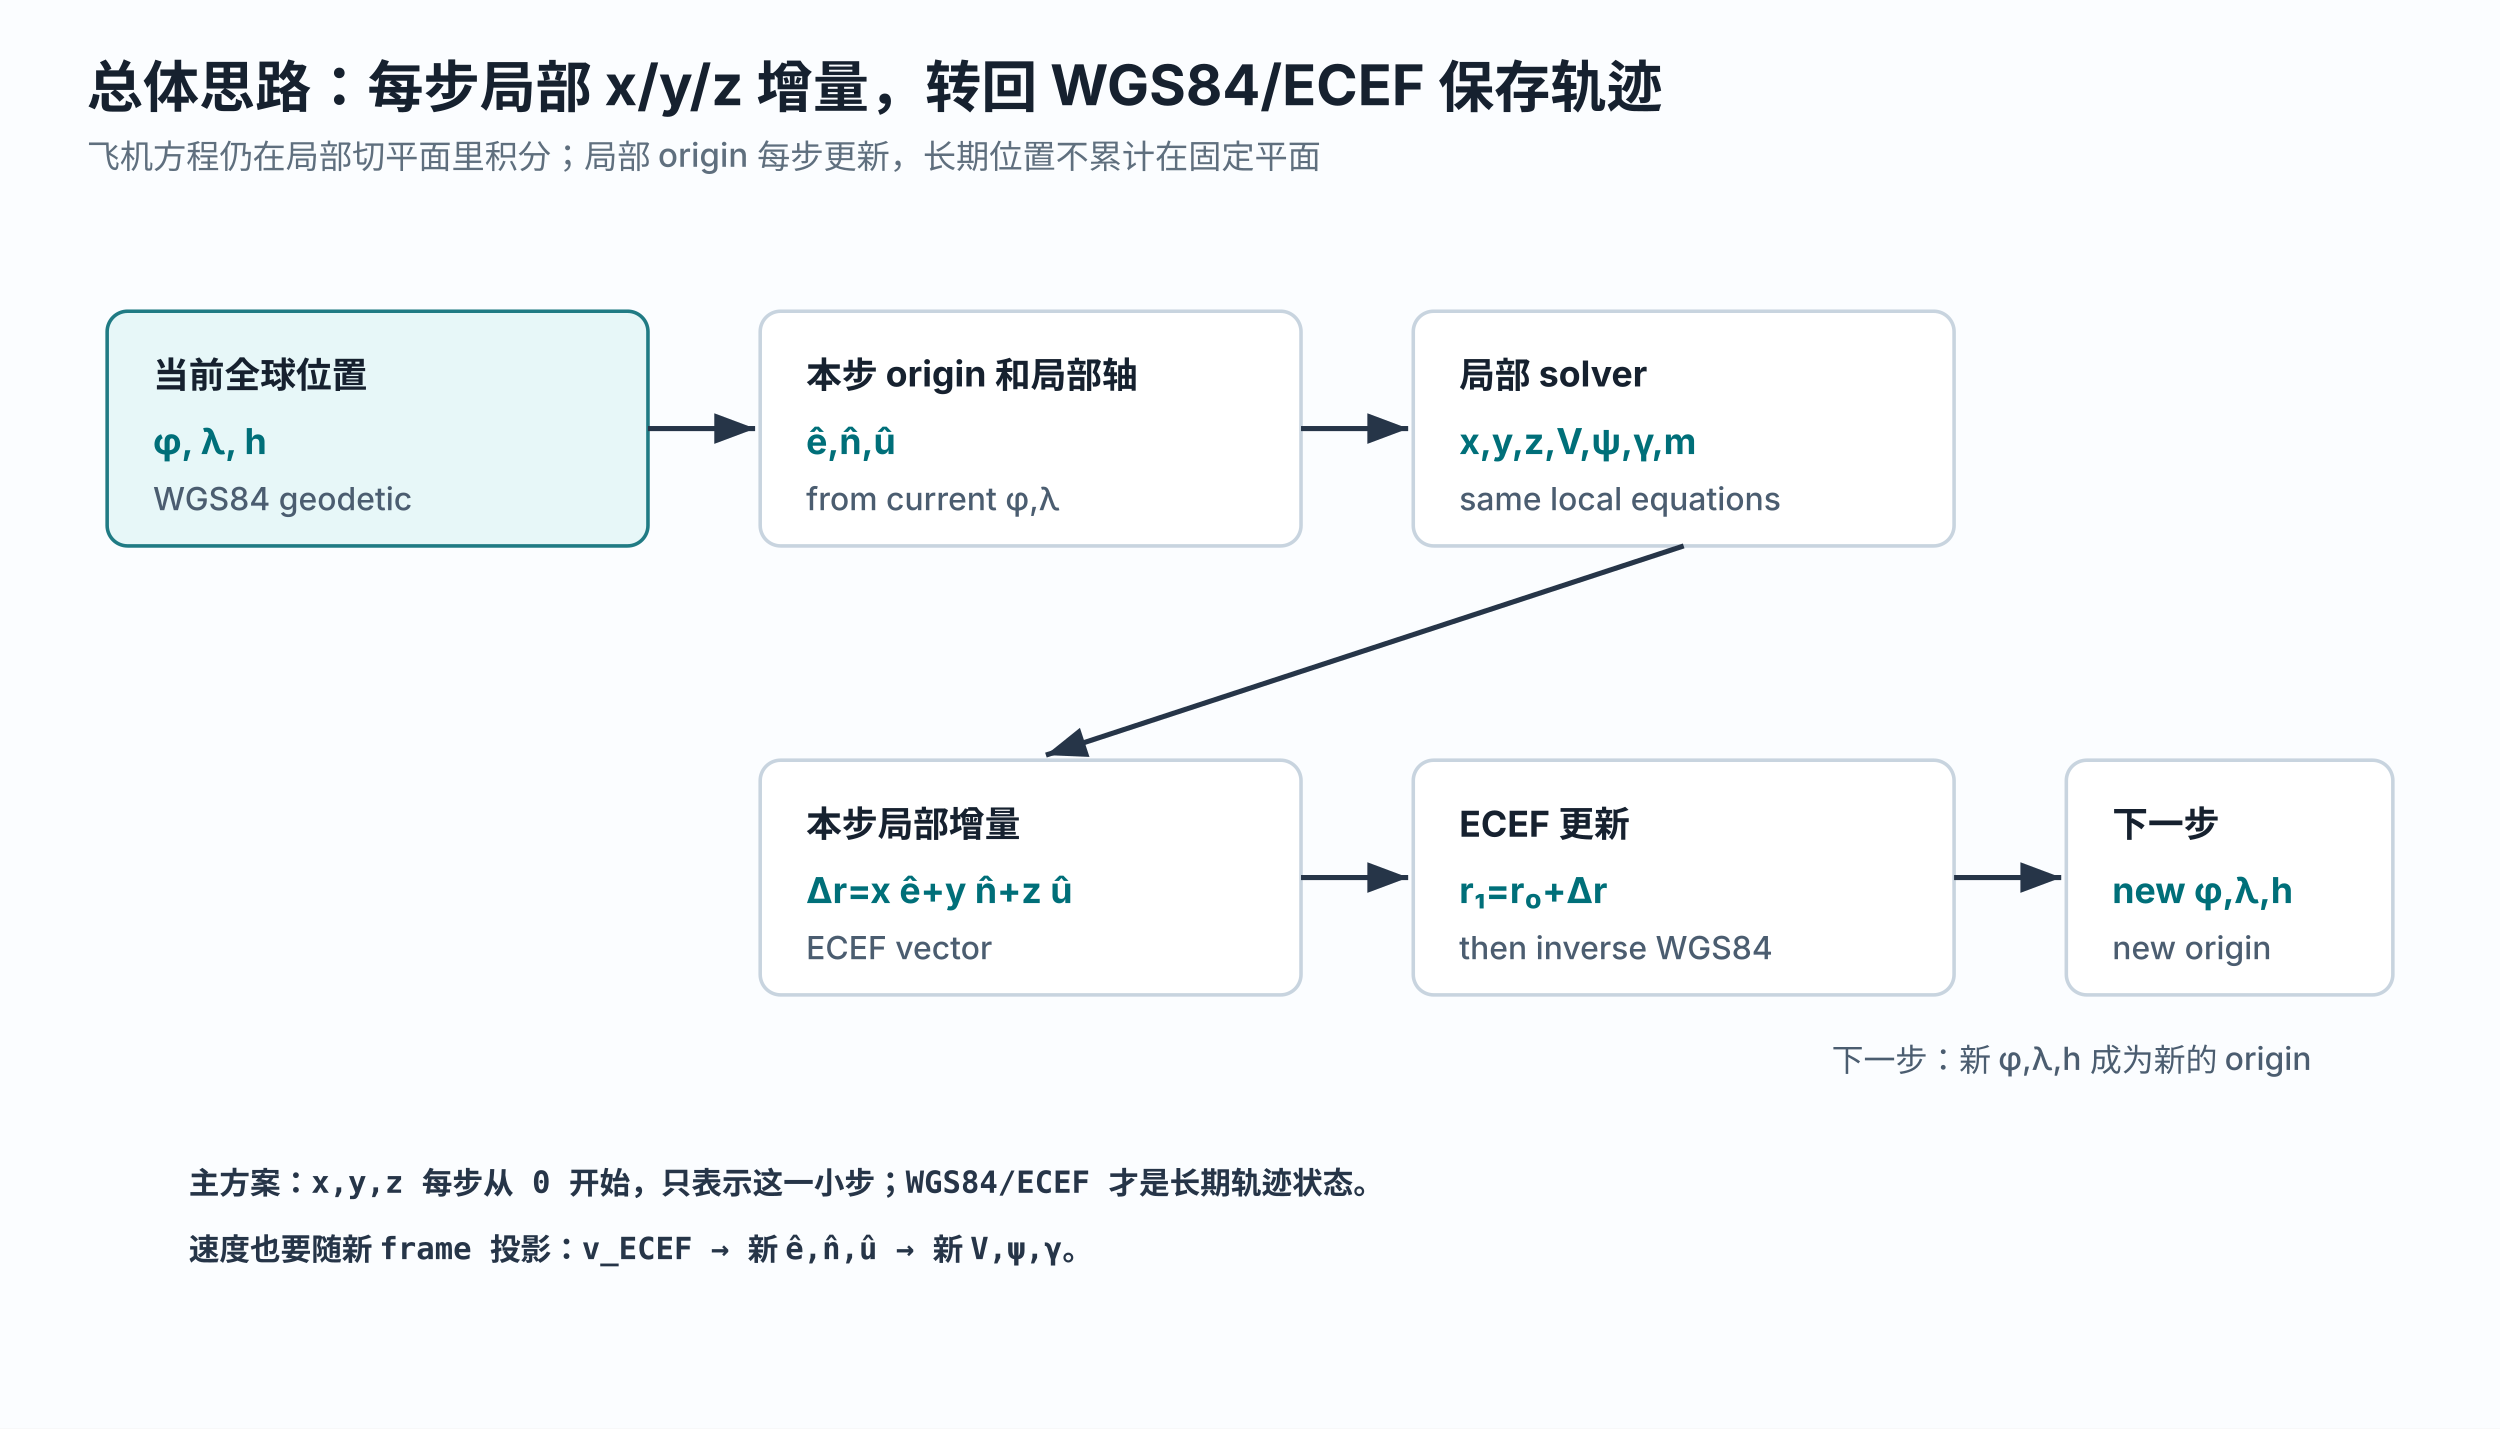
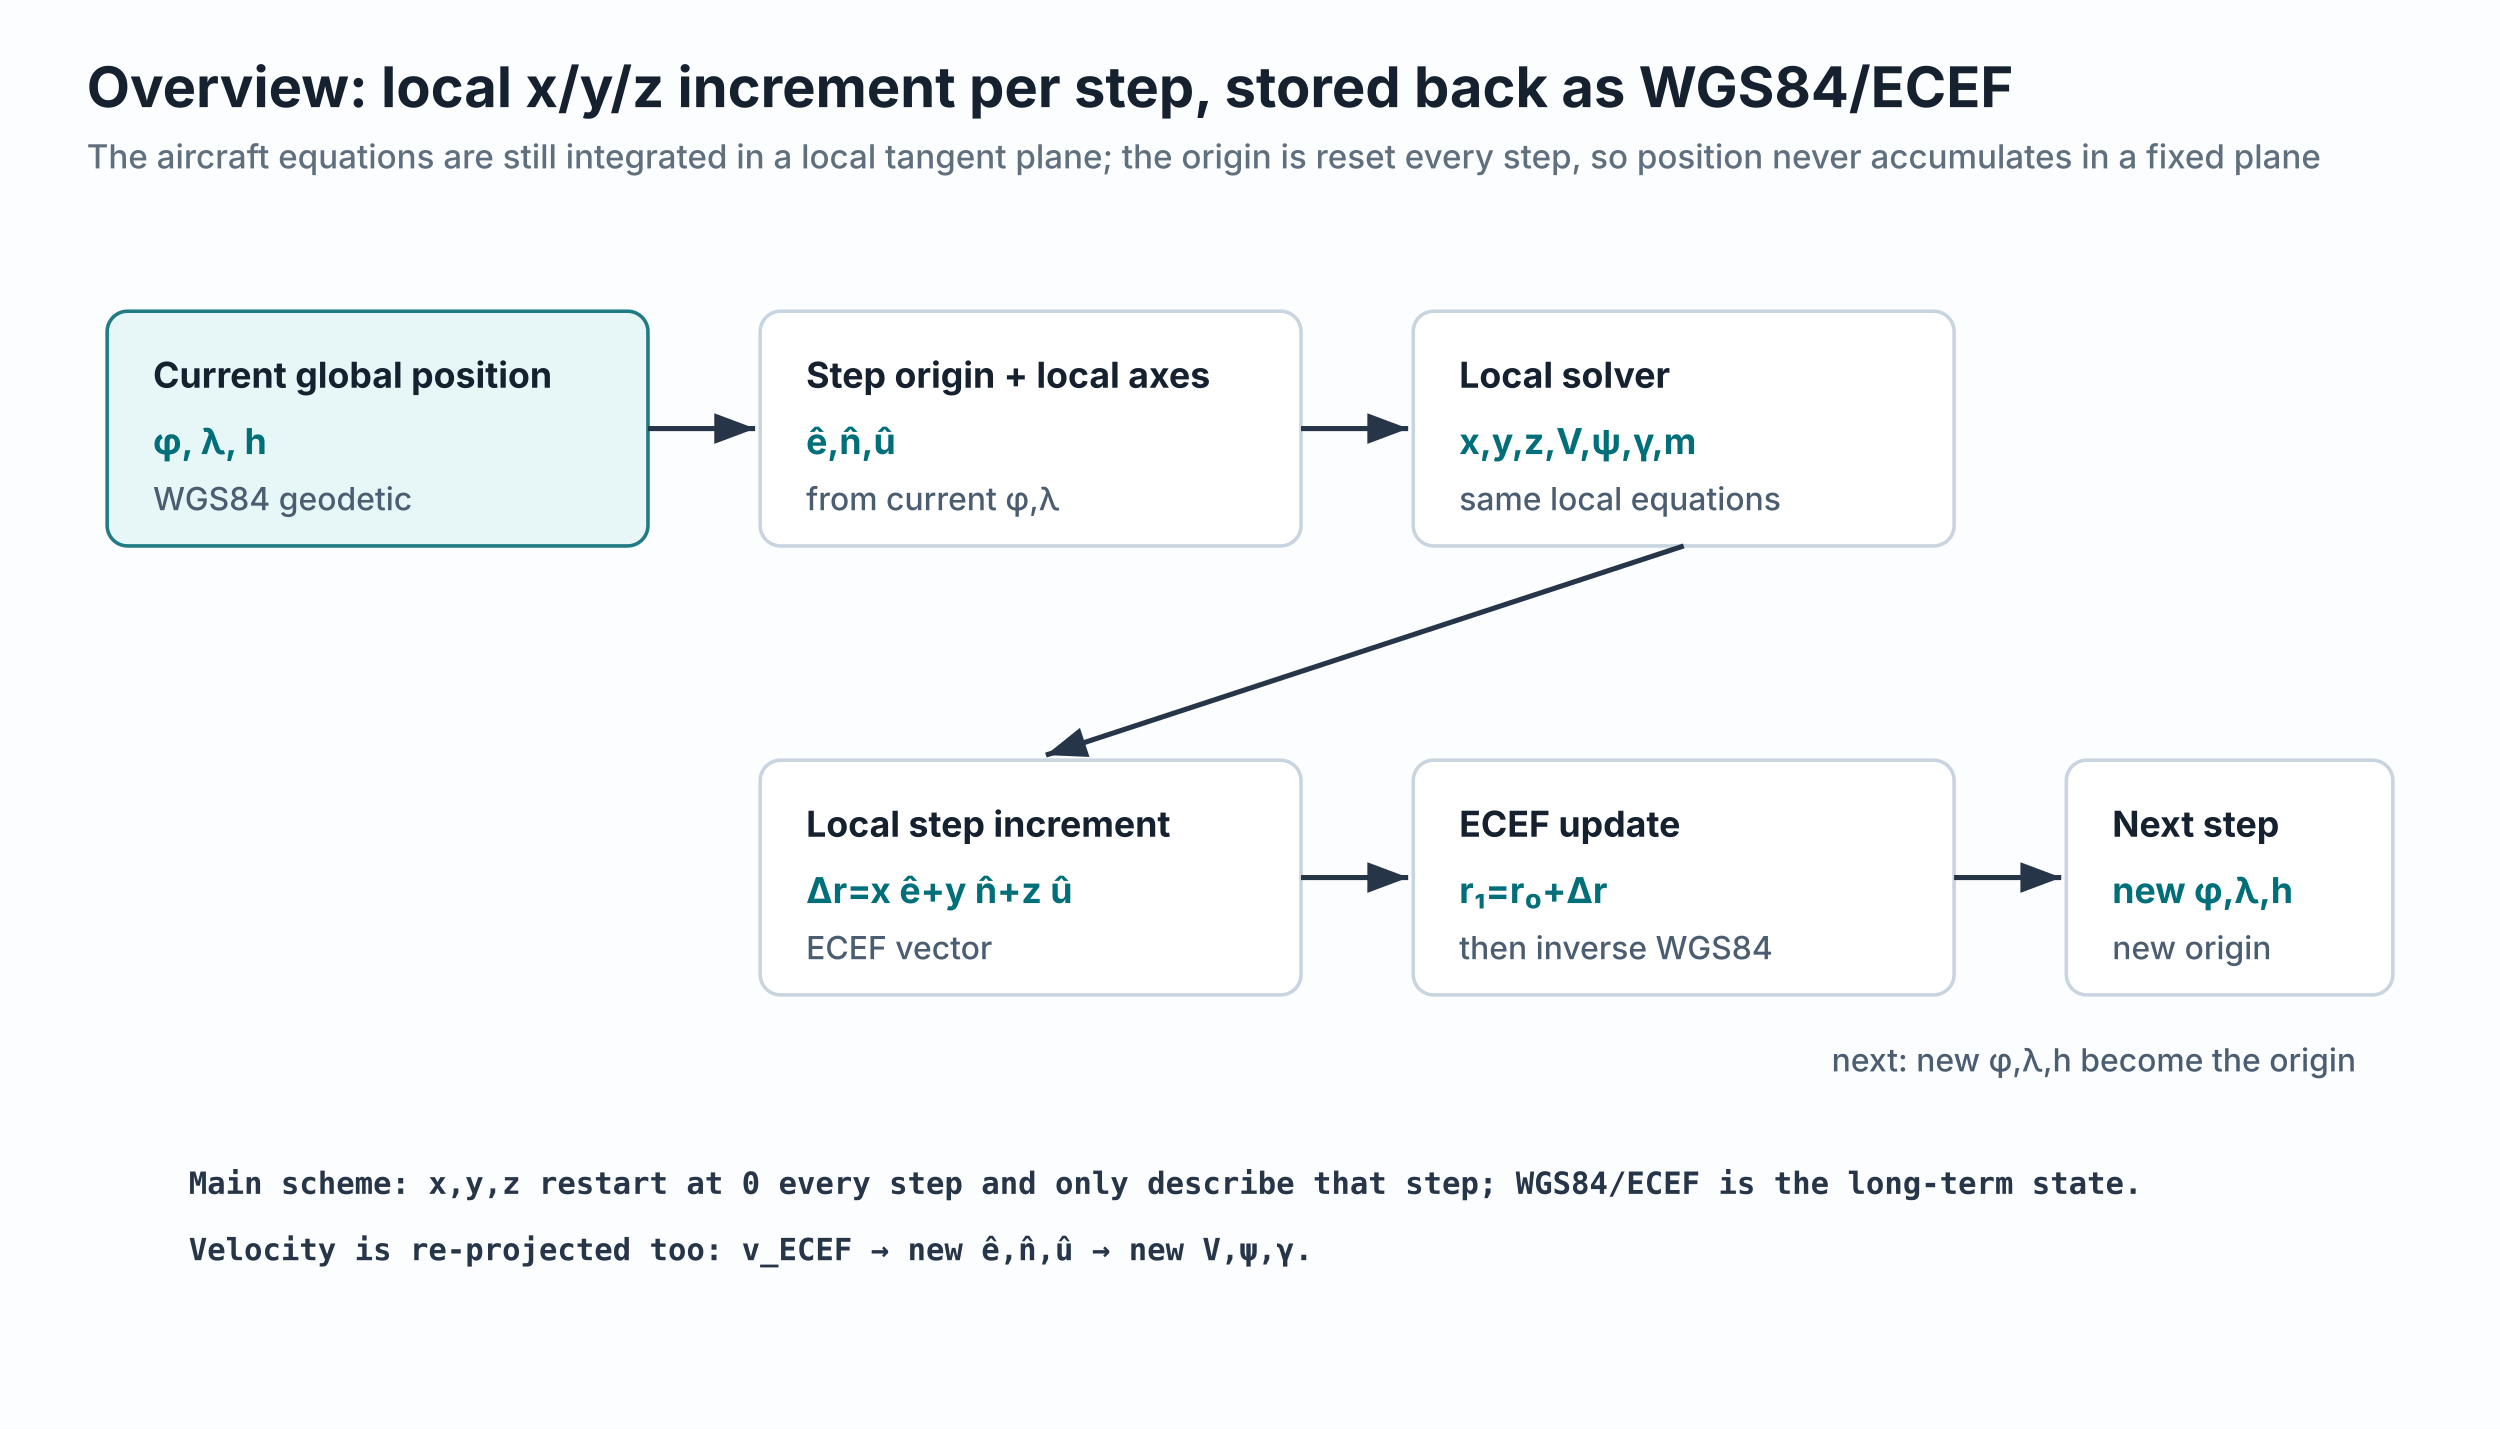
<svg xmlns="http://www.w3.org/2000/svg" viewBox="0 0 980 560" role="img" aria-labelledby="title">
  <defs>
    <marker id="arrow" markerWidth="10" markerHeight="10" refX="8" refY="3" orient="auto" markerUnits="strokeWidth">
      <path d="M0,0 L8,3 L0,6 Z" fill="#263548" />
    </marker>
  </defs>
  <style>
svg { background: linear-gradient(180deg, #fbfdff 0%, #f3f7fa 100%); }
.title { fill: #16212f; font: 700 22px -apple-system, BlinkMacSystemFont, "Segoe UI", sans-serif; }
.subtitle { fill: #5f6f7e; font: 500 13px -apple-system, BlinkMacSystemFont, "Segoe UI", sans-serif; }
.box { fill: white; stroke: #c8d4df; stroke-width: 1.4; }
.accent { fill: #e7f7f8; stroke: #207b84; stroke-width: 1.4; }
.warn { fill: #fff5e8; stroke: #c2712a; stroke-width: 1.4; }
.axis { stroke: #263548; stroke-width: 2.2; marker-end: url(#arrow); fill: none; }
.north { stroke: #2f62b7; stroke-width: 2.7; marker-end: url(#arrow); fill: none; }
.east { stroke: #007c89; stroke-width: 2.7; marker-end: url(#arrow); fill: none; }
.up { stroke: #9a4c10; stroke-width: 2.7; marker-end: url(#arrow); fill: none; }
.down { stroke: #8f3f71; stroke-width: 2.7; marker-end: url(#arrow); fill: none; stroke-dasharray: 7 5; }
.arrow { stroke: #263548; stroke-width: 2.0; marker-end: url(#arrow); fill: none; }
.helper { stroke: #8292a4; stroke-width: 1.4; stroke-dasharray: 6 5; fill: none; }
.surface { fill: #b65b13; stroke: white; stroke-width: 2.0; }
.point { fill: #007c89; stroke: white; stroke-width: 2.0; }
.label { fill: #16212f; font: 650 14px -apple-system, BlinkMacSystemFont, "Segoe UI", sans-serif; }
.small { fill: #4b5d70; font: 500 12.5px -apple-system, BlinkMacSystemFont, "Segoe UI", sans-serif; }
.teal { fill: #006f79; font: 650 14px -apple-system, BlinkMacSystemFont, "Segoe UI", sans-serif; }
.orange { fill: #9a4c10; font: 650 14px -apple-system, BlinkMacSystemFont, "Segoe UI", sans-serif; }
.indigo { fill: #314b99; font: 650 14px -apple-system, BlinkMacSystemFont, "Segoe UI", sans-serif; }
.magenta { fill: #8f3f71; font: 650 14px -apple-system, BlinkMacSystemFont, "Segoe UI", sans-serif; }
.formula { fill: #263548; font: 600 12px ui-monospace, SFMono-Regular, Menlo, Consolas, monospace; }
</style>
  <rect width="980" height="560" fill="#fbfdff" />
-   <text class="title" x="34" y="42">总体思路：每步局部 x/y/z 增量，转回 WGS84/ECEF 保存轨迹</text>
-   <text class="subtitle" x="34" y="66">飞机方程仍在局部切平面里积分；局部 origin 每步更新，长期位置不累计在固定平面</text>
+   <text class="title" x="34" y="42">Overview: local x/y/z increment per step, stored back as WGS84/ECEF</text>
+   <text class="subtitle" x="34" y="66">The aircraft equations are still integrated in a local tangent plane; the origin is reset every step, so position never accumulates in a fixed plane</text>
  <rect class="accent" x="42" y="122" width="212" height="92" rx="8" />
-   <text class="label" x="60" y="152">当前全球位置</text>
+   <text class="label" x="60" y="152">Current global position</text>
  <text class="teal" x="60" y="178">φ, λ, h</text>
  <text class="small" x="60" y="200">WGS84 geodetic</text>
  <rect class="box" x="298" y="122" width="212" height="92" rx="8" />
-   <text class="label" x="316" y="152">本步 origin 和局部轴</text>
+   <text class="label" x="316" y="152">Step origin + local axes</text>
  <text class="teal" x="316" y="178">ê,n̂,û</text>
  <text class="small" x="316" y="200">from current φ,λ</text>
  <rect class="box" x="554" y="122" width="212" height="92" rx="8" />
-   <text class="label" x="572" y="152">局部 solver</text>
+   <text class="label" x="572" y="152">Local solver</text>
  <text class="teal" x="572" y="178">x,y,z,V,ψ,γ,m</text>
  <text class="small" x="572" y="200">same local equations</text>
  <rect class="box" x="298" y="298" width="212" height="92" rx="8" />
-   <text class="label" x="316" y="328">本步局部增量</text>
+   <text class="label" x="316" y="328">Local step increment</text>
  <text class="teal" x="316" y="354">Δr=x ê+y n̂+z û</text>
  <text class="small" x="316" y="376">ECEF vector</text>
  <rect class="box" x="554" y="298" width="212" height="92" rx="8" />
-   <text class="label" x="572" y="328">ECEF 更新</text>
+   <text class="label" x="572" y="328">ECEF update</text>
  <text class="teal" x="572" y="354">r₁=r₀+Δr</text>
  <text class="small" x="572" y="376">then inverse WGS84</text>
  <rect class="box" x="810" y="298" width="128" height="92" rx="8" />
-   <text class="label" x="828" y="328">下一步</text>
+   <text class="label" x="828" y="328">Next step</text>
  <text class="teal" x="828" y="354">new φ,λ,h</text>
  <text class="small" x="828" y="376">new origin</text>
  <path class="arrow" d="M254,168 L296,168" />
  <path class="arrow" d="M510,168 L552,168" />
  <path class="arrow" d="M660,214 L410,296" />
  <path class="arrow" d="M510,344 L552,344" />
  <path class="arrow" d="M766,344 L808,344" />
-   <text class="formula" x="74" y="468">主方案：x,y,z 每步从 0 开始，只表示这一小步；WGS84/ECEF 才是长期轨迹状态。</text>
-   <text class="formula" x="74" y="494">速度也要随新 frame 投影：v_ECEF → 新 ê,n̂,û → 新 V,ψ,γ。</text>
-   <text class="small" x="718" y="420">下一步：新 φ,λ,h 成为新的 origin</text>
+   <text class="formula" x="74" y="468">Main scheme: x,y,z restart at 0 every step and only describe that step; WGS84/ECEF is the long-term state.</text>
+   <text class="formula" x="74" y="494">Velocity is re-projected too: v_ECEF → new ê,n̂,û → new V,ψ,γ.</text>
+   <text class="small" x="718" y="420">next: new φ,λ,h become the origin</text>
</svg>
